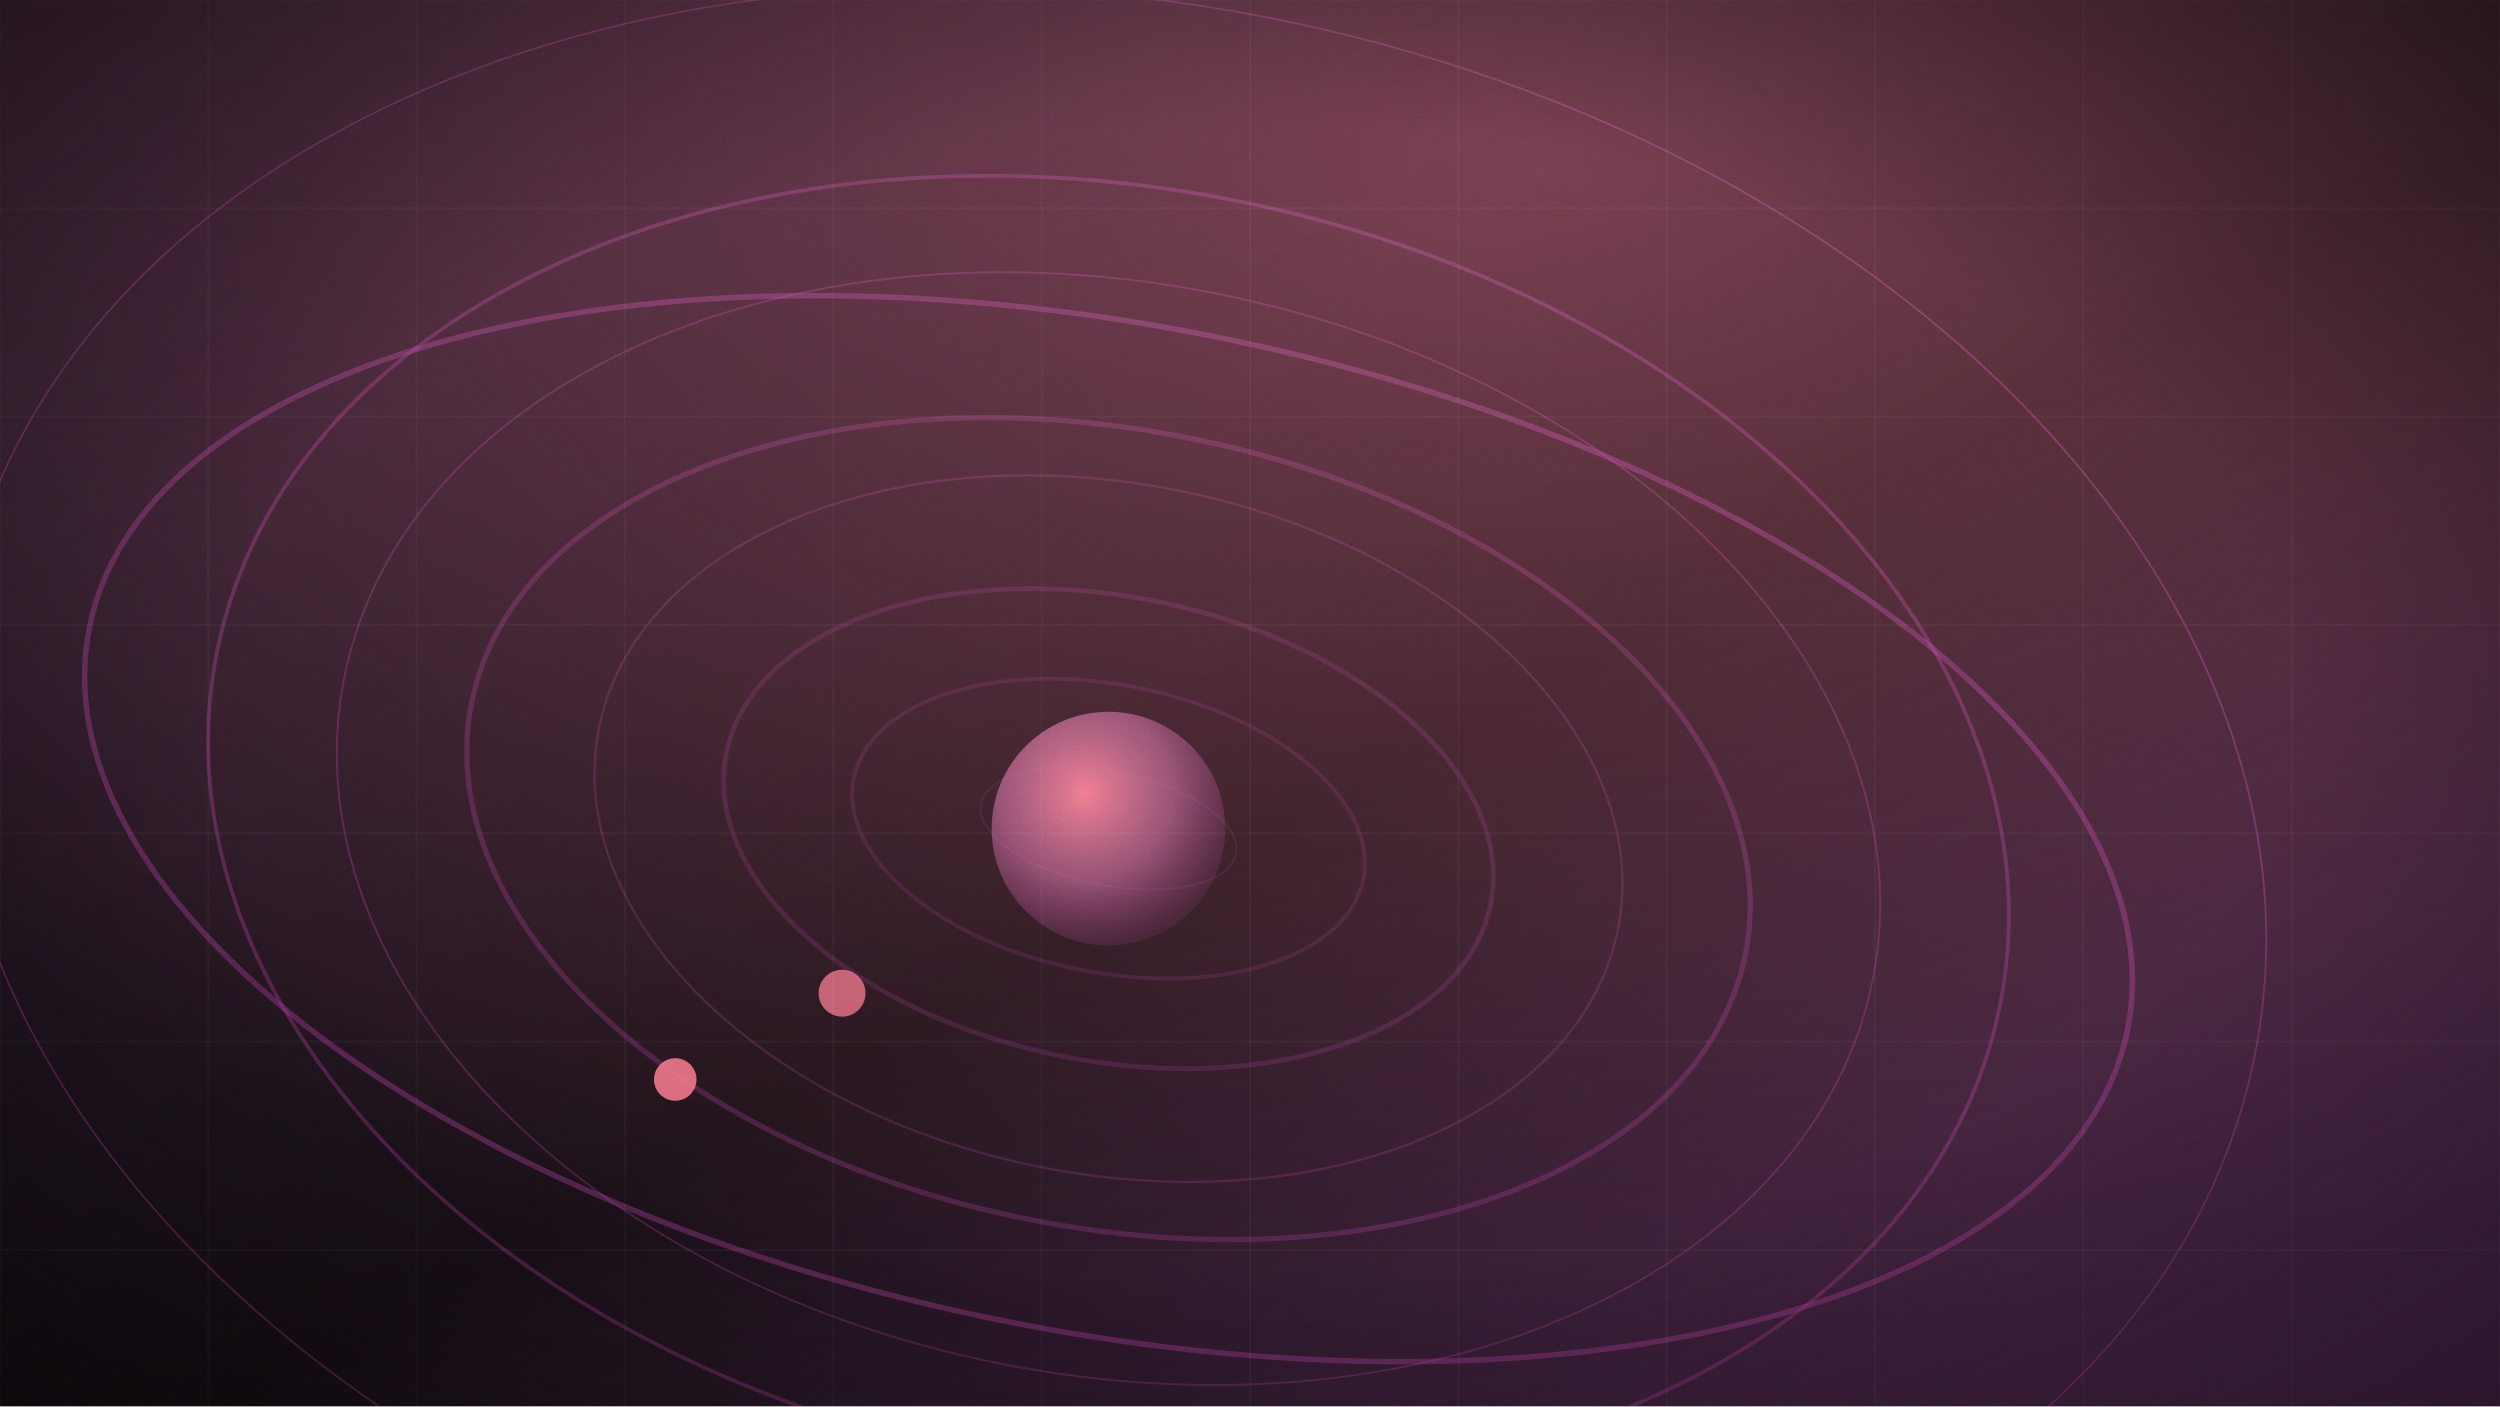
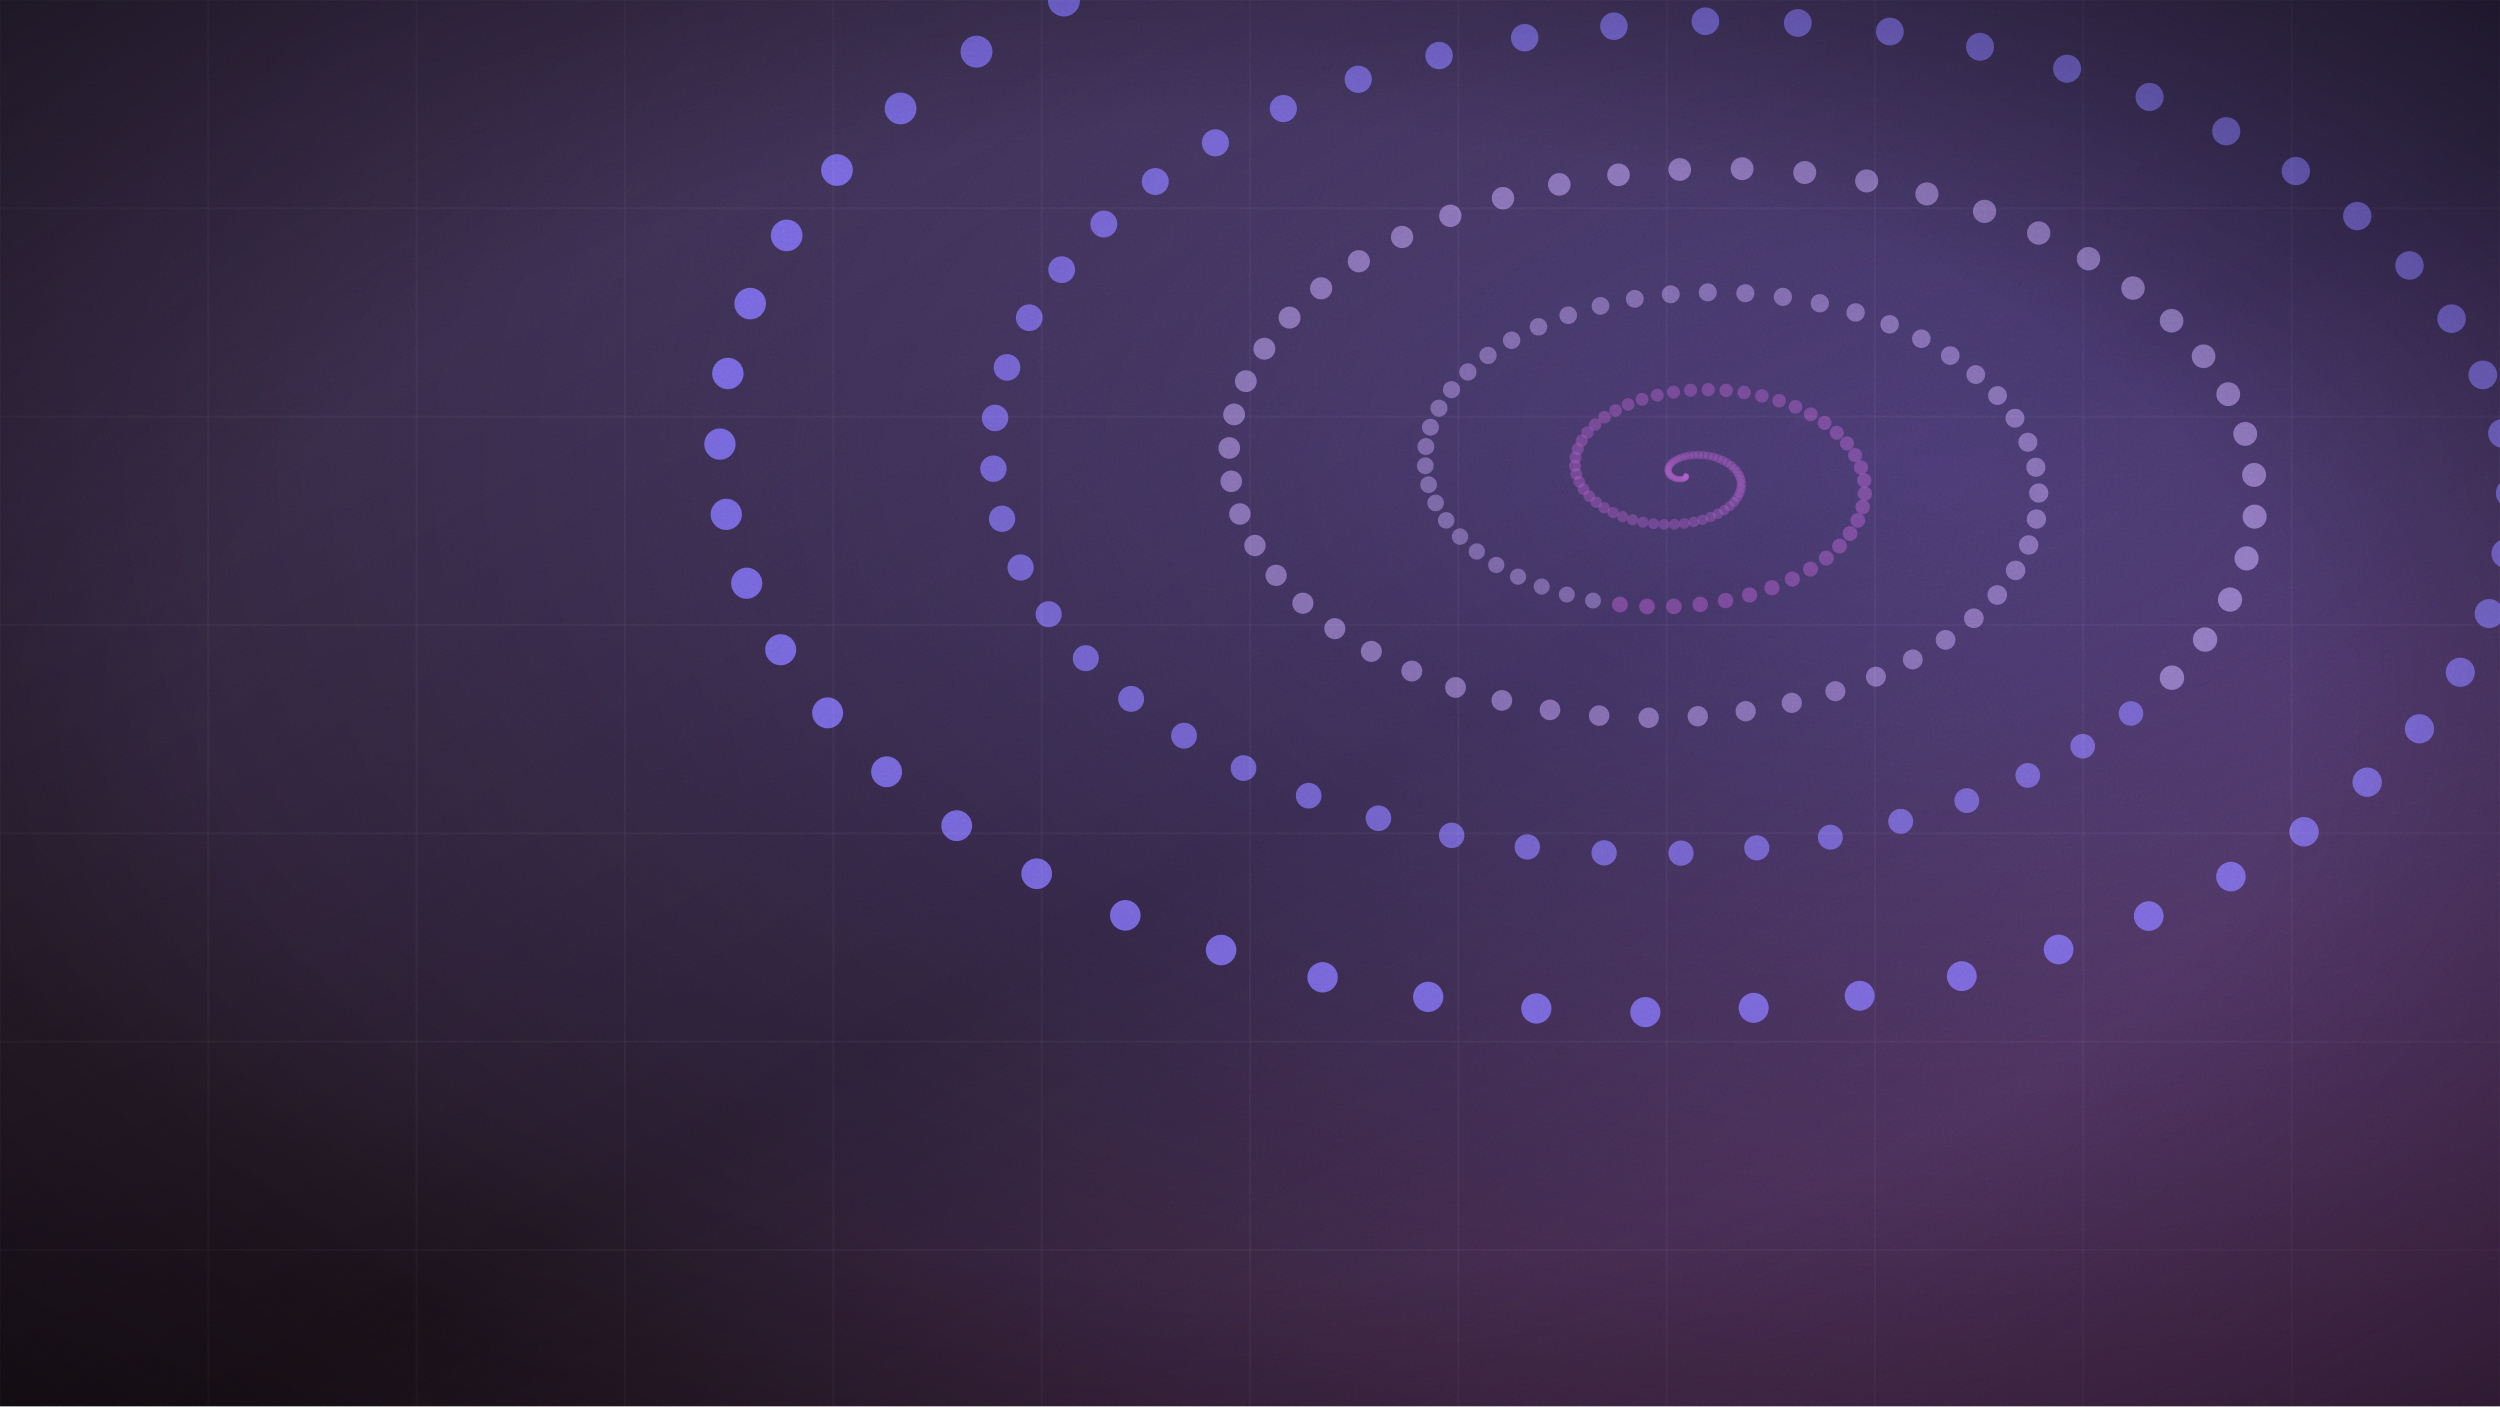
<svg xmlns="http://www.w3.org/2000/svg" viewBox="0 0 1200 675" width="1200" height="675" role="img" aria-label="Abstract cover illustration">
  <defs>
    <linearGradient id="bg" x1="0" y1="0" x2="1" y2="1">
-       <stop offset="0" stop-color="#2d1c30" />
-       <stop offset="0.55" stop-color="#191017" />
-       <stop offset="1" stop-color="#512951" />
+       <stop offset="0" stop-color="#382b45" />
+       <stop offset="0.55" stop-color="#211620" />
+       <stop offset="1" stop-color="#522c52" />
    </linearGradient>
    <radialGradient id="core" cx="0.4" cy="0.35" r="0.75">
-       <stop offset="0" stop-color="#f9768a" stop-opacity="0.95" />
-       <stop offset="0.5" stop-color="#d56da2" stop-opacity="0.55" />
-       <stop offset="1" stop-color="#aa3c99" stop-opacity="0" />
+       <stop offset="0" stop-color="#7868f6" stop-opacity="0.95" />
+       <stop offset="0.5" stop-color="#a488da" stop-opacity="0.55" />
+       <stop offset="1" stop-color="#a546b5" stop-opacity="0" />
    </radialGradient>
-     <radialGradient id="halo" cx="0.61" cy="0.11" r="0.85">
-       <stop offset="0" stop-color="#f9768a" stop-opacity="0.4" />
-       <stop offset="1" stop-color="#f9768a" stop-opacity="0" />
+     <radialGradient id="halo" cx="0.77" cy="0.33" r="0.85">
+       <stop offset="0" stop-color="#7868f6" stop-opacity="0.4" />
+       <stop offset="1" stop-color="#7868f6" stop-opacity="0" />
    </radialGradient>
    <radialGradient id="vig" cx="0.5" cy="0.5" r="0.75">
      <stop offset="0.55" stop-color="#000000" stop-opacity="0" />
      <stop offset="1" stop-color="#000000" stop-opacity="0.55" />
    </radialGradient>
    <filter id="grain" x="0" y="0" width="100%" height="100%">
      <feTurbulence type="fractalNoise" baseFrequency="0.85" numOctaves="3" stitchTiles="stitch" result="t" />
      <feColorMatrix type="saturate" values="0" in="t" result="g" />
    </filter>
    <clipPath id="frame">
      <rect x="0" y="0" width="1200" height="675" />
    </clipPath>
  </defs>
  <rect width="1200" height="675" fill="url(#bg)" />
  <g clip-path="url(#frame)">
-     <g transform="rotate(11.12 532.08 397.74)">
-       <ellipse cx="532.08" cy="397.74" rx="560.89" ry="396.76" fill="none" stroke="#aa3c99" stroke-opacity="0.44" stroke-width="0.85" />
-       <ellipse cx="532.08" cy="397.74" rx="498.57" ry="241.56" fill="none" stroke="#aa3c99" stroke-opacity="0.4" stroke-width="2.65" />
-       <ellipse cx="532.08" cy="397.74" rx="436.25" ry="307.56" fill="none" stroke="#aa3c99" stroke-opacity="0.36" stroke-width="1.8" />
-       <ellipse cx="532.08" cy="397.74" rx="373.93" ry="262" fill="none" stroke="#aa3c99" stroke-opacity="0.33" stroke-width="0.91" />
-       <ellipse cx="532.08" cy="397.74" rx="311.61" ry="191.43" fill="none" stroke="#aa3c99" stroke-opacity="0.29" stroke-width="2.5" />
-       <ellipse cx="532.08" cy="397.74" rx="249.28" ry="165.68" fill="none" stroke="#aa3c99" stroke-opacity="0.25" stroke-width="1.12" />
-       <ellipse cx="532.08" cy="397.74" rx="186.96" ry="111.49" fill="none" stroke="#aa3c99" stroke-opacity="0.21" stroke-width="2.29" />
-       <ellipse cx="532.08" cy="397.74" rx="124.64" ry="69.11" fill="none" stroke="#aa3c99" stroke-opacity="0.18" stroke-width="1.86" />
-       <ellipse cx="532.08" cy="397.74" rx="62.32" ry="27.16" fill="none" stroke="#aa3c99" stroke-opacity="0.14" stroke-width="1.01" />
-     </g>
-     <circle cx="532.08" cy="397.74" r="56.09" fill="url(#core)" />
-     <circle cx="324.12" cy="518.15" r="10.21" fill="#f9768a" fill-opacity="0.85" />
-     <circle cx="404.2" cy="476.73" r="11.25" fill="#f9768a" fill-opacity="0.73" />
+     <circle cx="809.09" cy="228.3" r="1.2" fill="#a546b5" fill-opacity="0.25" />
+     <circle cx="809.13" cy="228.32" r="1.22" fill="#a546b5" fill-opacity="0.25" />
+     <circle cx="809.2" cy="228.36" r="1.24" fill="#a546b5" fill-opacity="0.25" />
+     <circle cx="809.28" cy="228.42" r="1.27" fill="#a546b5" fill-opacity="0.26" />
+     <circle cx="809.35" cy="228.52" r="1.29" fill="#a546b5" fill-opacity="0.26" />
+     <circle cx="809.4" cy="228.64" r="1.31" fill="#a546b5" fill-opacity="0.26" />
+     <circle cx="809.41" cy="228.78" r="1.33" fill="#a546b5" fill-opacity="0.26" />
+     <circle cx="809.38" cy="228.95" r="1.36" fill="#a546b5" fill-opacity="0.26" />
+     <circle cx="809.29" cy="229.12" r="1.38" fill="#a546b5" fill-opacity="0.27" />
+     <circle cx="809.13" cy="229.31" r="1.4" fill="#a546b5" fill-opacity="0.27" />
+     <circle cx="808.89" cy="229.49" r="1.42" fill="#a546b5" fill-opacity="0.27" />
+     <circle cx="808.58" cy="229.67" r="1.45" fill="#a546b5" fill-opacity="0.27" />
+     <circle cx="808.19" cy="229.82" r="1.47" fill="#a546b5" fill-opacity="0.27" />
+     <circle cx="807.72" cy="229.94" r="1.49" fill="#a546b5" fill-opacity="0.28" />
+     <circle cx="807.18" cy="230.03" r="1.51" fill="#a546b5" fill-opacity="0.28" />
+     <circle cx="806.58" cy="230.07" r="1.54" fill="#a546b5" fill-opacity="0.28" />
+     <circle cx="805.92" cy="230.04" r="1.56" fill="#a546b5" fill-opacity="0.28" />
+     <circle cx="805.23" cy="229.96" r="1.58" fill="#a546b5" fill-opacity="0.29" />
+     <circle cx="804.51" cy="229.8" r="1.6" fill="#a546b5" fill-opacity="0.29" />
+     <circle cx="803.8" cy="229.56" r="1.63" fill="#a546b5" fill-opacity="0.29" />
+     <circle cx="803.1" cy="229.24" r="1.65" fill="#a546b5" fill-opacity="0.29" />
+     <circle cx="802.45" cy="228.84" r="1.67" fill="#a546b5" fill-opacity="0.29" />
+     <circle cx="801.86" cy="228.36" r="1.69" fill="#a546b5" fill-opacity="0.3" />
+     <circle cx="801.36" cy="227.79" r="1.72" fill="#a546b5" fill-opacity="0.3" />
+     <circle cx="800.98" cy="227.16" r="1.74" fill="#a546b5" fill-opacity="0.3" />
+     <circle cx="800.73" cy="226.46" r="1.76" fill="#a546b5" fill-opacity="0.3" />
+     <circle cx="800.64" cy="225.7" r="1.78" fill="#a546b5" fill-opacity="0.3" />
+     <circle cx="800.73" cy="224.9" r="1.81" fill="#a546b5" fill-opacity="0.31" />
+     <circle cx="801.01" cy="224.07" r="1.83" fill="#a546b5" fill-opacity="0.31" />
+     <circle cx="801.5" cy="223.24" r="1.85" fill="#a546b5" fill-opacity="0.31" />
+     <circle cx="802.21" cy="222.4" r="1.87" fill="#a546b5" fill-opacity="0.31" />
+     <circle cx="803.14" cy="221.6" r="1.9" fill="#a546b5" fill-opacity="0.31" />
+     <circle cx="804.3" cy="220.84" r="1.92" fill="#a546b5" fill-opacity="0.32" />
+     <circle cx="805.68" cy="220.14" r="1.94" fill="#a546b5" fill-opacity="0.32" />
+     <circle cx="807.26" cy="219.54" r="1.96" fill="#a546b5" fill-opacity="0.32" />
+     <circle cx="809.05" cy="219.04" r="1.99" fill="#a546b5" fill-opacity="0.32" />
+     <circle cx="811" cy="218.67" r="2.01" fill="#a546b5" fill-opacity="0.32" />
+     <circle cx="813.11" cy="218.45" r="2.03" fill="#a546b5" fill-opacity="0.33" />
+     <circle cx="815.34" cy="218.39" r="2.05" fill="#a546b5" fill-opacity="0.33" />
+     <circle cx="817.65" cy="218.51" r="2.08" fill="#a546b5" fill-opacity="0.33" />
+     <circle cx="820.01" cy="218.83" r="2.1" fill="#a546b5" fill-opacity="0.33" />
+     <circle cx="822.37" cy="219.34" r="2.12" fill="#a546b5" fill-opacity="0.34" />
+     <circle cx="824.69" cy="220.05" r="2.14" fill="#a546b5" fill-opacity="0.34" />
+     <circle cx="826.91" cy="220.97" r="2.17" fill="#a546b5" fill-opacity="0.34" />
+     <circle cx="829" cy="222.09" r="2.19" fill="#a546b5" fill-opacity="0.34" />
+     <circle cx="830.89" cy="223.41" r="2.21" fill="#a546b5" fill-opacity="0.34" />
+     <circle cx="832.55" cy="224.91" r="2.23" fill="#a546b5" fill-opacity="0.35" />
+     <circle cx="833.92" cy="226.58" r="2.26" fill="#a546b5" fill-opacity="0.35" />
+     <circle cx="834.95" cy="228.4" r="2.28" fill="#a546b5" fill-opacity="0.35" />
+     <circle cx="835.62" cy="230.35" r="2.3" fill="#a546b5" fill-opacity="0.35" />
+     <circle cx="835.88" cy="232.4" r="2.32" fill="#a546b5" fill-opacity="0.35" />
+     <circle cx="835.7" cy="234.52" r="2.35" fill="#a546b5" fill-opacity="0.36" />
+     <circle cx="835.06" cy="236.67" r="2.37" fill="#a546b5" fill-opacity="0.36" />
+     <circle cx="833.94" cy="238.82" r="2.39" fill="#a546b5" fill-opacity="0.36" />
+     <circle cx="832.33" cy="240.93" r="2.41" fill="#a546b5" fill-opacity="0.36" />
+     <circle cx="830.23" cy="242.96" r="2.44" fill="#a546b5" fill-opacity="0.36" />
+     <circle cx="827.65" cy="244.87" r="2.46" fill="#a546b5" fill-opacity="0.37" />
+     <circle cx="824.61" cy="246.62" r="2.48" fill="#a546b5" fill-opacity="0.37" />
+     <circle cx="821.13" cy="248.17" r="2.5" fill="#a546b5" fill-opacity="0.37" />
+     <circle cx="817.25" cy="249.49" r="2.53" fill="#a546b5" fill-opacity="0.37" />
+     <circle cx="813.01" cy="250.53" r="2.55" fill="#a546b5" fill-opacity="0.37" />
+     <circle cx="808.48" cy="251.26" r="2.57" fill="#a546b5" fill-opacity="0.38" />
+     <circle cx="803.7" cy="251.66" r="2.59" fill="#a546b5" fill-opacity="0.38" />
+     <circle cx="798.75" cy="251.7" r="2.62" fill="#a546b5" fill-opacity="0.38" />
+     <circle cx="793.71" cy="251.36" r="2.64" fill="#a546b5" fill-opacity="0.38" />
+     <circle cx="788.65" cy="250.63" r="2.66" fill="#a546b5" fill-opacity="0.38" />
+     <circle cx="783.67" cy="249.5" r="2.68" fill="#a546b5" fill-opacity="0.39" />
+     <circle cx="778.84" cy="247.97" r="2.71" fill="#a546b5" fill-opacity="0.39" />
+     <circle cx="774.25" cy="246.05" r="2.73" fill="#a546b5" fill-opacity="0.39" />
+     <circle cx="770" cy="243.75" r="2.75" fill="#a546b5" fill-opacity="0.39" />
+     <circle cx="766.17" cy="241.09" r="2.77" fill="#a546b5" fill-opacity="0.4" />
+     <circle cx="762.85" cy="238.09" r="2.8" fill="#a546b5" fill-opacity="0.4" />
+     <circle cx="760.1" cy="234.8" r="2.82" fill="#a546b5" fill-opacity="0.4" />
+     <circle cx="758.01" cy="231.26" r="2.84" fill="#a546b5" fill-opacity="0.4" />
+     <circle cx="756.64" cy="227.5" r="2.86" fill="#a546b5" fill-opacity="0.4" />
+     <circle cx="756.04" cy="223.59" r="2.89" fill="#a546b5" fill-opacity="0.41" />
+     <circle cx="756.25" cy="219.58" r="2.91" fill="#a546b5" fill-opacity="0.41" />
+     <circle cx="757.31" cy="215.53" r="2.93" fill="#a546b5" fill-opacity="0.41" />
+     <circle cx="759.23" cy="211.5" r="2.95" fill="#a546b5" fill-opacity="0.41" />
+     <circle cx="762.02" cy="207.57" r="2.98" fill="#a546b5" fill-opacity="0.41" />
+     <circle cx="765.68" cy="203.8" r="3" fill="#a546b5" fill-opacity="0.42" />
+     <circle cx="770.16" cy="200.26" r="3.02" fill="#a546b5" fill-opacity="0.42" />
+     <circle cx="775.45" cy="197.02" r="3.04" fill="#a546b5" fill-opacity="0.42" />
+     <circle cx="781.48" cy="194.13" r="3.07" fill="#a546b5" fill-opacity="0.42" />
+     <circle cx="788.18" cy="191.66" r="3.09" fill="#a546b5" fill-opacity="0.42" />
+     <circle cx="795.48" cy="189.67" r="3.11" fill="#a546b5" fill-opacity="0.43" />
+     <circle cx="803.28" cy="188.21" r="3.13" fill="#a546b5" fill-opacity="0.43" />
+     <circle cx="811.47" cy="187.32" r="3.16" fill="#a546b5" fill-opacity="0.43" />
+     <circle cx="819.93" cy="187.03" r="3.18" fill="#a546b5" fill-opacity="0.43" />
+     <circle cx="828.55" cy="187.37" r="3.2" fill="#a546b5" fill-opacity="0.43" />
+     <circle cx="837.19" cy="188.37" r="3.22" fill="#a546b5" fill-opacity="0.44" />
+     <circle cx="845.71" cy="190.02" r="3.25" fill="#a546b5" fill-opacity="0.44" />
+     <circle cx="853.97" cy="192.33" r="3.27" fill="#a546b5" fill-opacity="0.44" />
+     <circle cx="861.83" cy="195.29" r="3.29" fill="#a546b5" fill-opacity="0.44" />
+     <circle cx="869.15" cy="198.86" r="3.31" fill="#a546b5" fill-opacity="0.45" />
+     <circle cx="875.8" cy="203.01" r="3.34" fill="#a546b5" fill-opacity="0.45" />
+     <circle cx="881.65" cy="207.7" r="3.36" fill="#a546b5" fill-opacity="0.45" />
+     <circle cx="886.58" cy="212.87" r="3.38" fill="#a546b5" fill-opacity="0.45" />
+     <circle cx="890.48" cy="218.46" r="3.4" fill="#a546b5" fill-opacity="0.45" />
+     <circle cx="893.25" cy="224.39" r="3.43" fill="#a546b5" fill-opacity="0.46" />
+     <circle cx="894.82" cy="230.58" r="3.45" fill="#a546b5" fill-opacity="0.46" />
+     <circle cx="895.11" cy="236.94" r="3.47" fill="#a546b5" fill-opacity="0.46" />
+     <circle cx="894.09" cy="243.37" r="3.49" fill="#a546b5" fill-opacity="0.46" />
+     <circle cx="891.73" cy="249.79" r="3.52" fill="#a546b5" fill-opacity="0.46" />
+     <circle cx="888.01" cy="256.08" r="3.54" fill="#a546b5" fill-opacity="0.47" />
+     <circle cx="882.96" cy="262.14" r="3.56" fill="#a546b5" fill-opacity="0.47" />
+     <circle cx="876.62" cy="267.87" r="3.58" fill="#a546b5" fill-opacity="0.47" />
+     <circle cx="869.03" cy="273.17" r="3.61" fill="#a546b5" fill-opacity="0.47" />
+     <circle cx="860.3" cy="277.95" r="3.63" fill="#a546b5" fill-opacity="0.47" />
+     <circle cx="850.5" cy="282.12" r="3.65" fill="#a546b5" fill-opacity="0.48" />
+     <circle cx="839.78" cy="285.58" r="3.67" fill="#a546b5" fill-opacity="0.48" />
+     <circle cx="828.26" cy="288.27" r="3.7" fill="#a546b5" fill-opacity="0.48" />
+     <circle cx="816.1" cy="290.12" r="3.72" fill="#a546b5" fill-opacity="0.48" />
+     <circle cx="803.47" cy="291.08" r="3.74" fill="#a546b5" fill-opacity="0.48" />
+     <circle cx="790.56" cy="291.11" r="3.76" fill="#a546b5" fill-opacity="0.49" />
+     <circle cx="777.56" cy="290.17" r="3.79" fill="#a546b5" fill-opacity="0.49" />
+     <circle cx="764.66" cy="288.26" r="3.81" fill="#a488da" fill-opacity="0.49" />
+     <circle cx="752.08" cy="285.38" r="3.83" fill="#a488da" fill-opacity="0.49" />
+     <circle cx="740.01" cy="281.55" r="3.85" fill="#a488da" fill-opacity="0.49" />
+     <circle cx="728.66" cy="276.8" r="3.88" fill="#a488da" fill-opacity="0.5" />
+     <circle cx="718.22" cy="271.17" r="3.9" fill="#a488da" fill-opacity="0.5" />
+     <circle cx="708.87" cy="264.73" r="3.92" fill="#a488da" fill-opacity="0.5" />
+     <circle cx="700.81" cy="257.56" r="3.94" fill="#a488da" fill-opacity="0.5" />
+     <circle cx="694.17" cy="249.75" r="3.97" fill="#a488da" fill-opacity="0.51" />
+     <circle cx="689.1" cy="241.41" r="3.99" fill="#a488da" fill-opacity="0.51" />
+     <circle cx="685.73" cy="232.64" r="4.01" fill="#a488da" fill-opacity="0.51" />
+     <circle cx="684.15" cy="223.57" r="4.03" fill="#a488da" fill-opacity="0.51" />
+     <circle cx="684.43" cy="214.34" r="4.06" fill="#a488da" fill-opacity="0.51" />
+     <circle cx="686.61" cy="205.07" r="4.08" fill="#a488da" fill-opacity="0.52" />
+     <circle cx="690.71" cy="195.93" r="4.1" fill="#a488da" fill-opacity="0.52" />
+     <circle cx="696.72" cy="187.04" r="4.12" fill="#a488da" fill-opacity="0.52" />
+     <circle cx="704.59" cy="178.55" r="4.15" fill="#a488da" fill-opacity="0.52" />
+     <circle cx="714.24" cy="170.6" r="4.17" fill="#a488da" fill-opacity="0.52" />
+     <circle cx="725.58" cy="163.33" r="4.19" fill="#a488da" fill-opacity="0.53" />
+     <circle cx="738.47" cy="156.86" r="4.21" fill="#a488da" fill-opacity="0.53" />
+     <circle cx="752.75" cy="151.32" r="4.24" fill="#a488da" fill-opacity="0.53" />
+     <circle cx="768.23" cy="146.81" r="4.26" fill="#a488da" fill-opacity="0.53" />
+     <circle cx="784.71" cy="143.43" r="4.28" fill="#a488da" fill-opacity="0.53" />
+     <circle cx="801.96" cy="141.26" r="4.3" fill="#a488da" fill-opacity="0.54" />
+     <circle cx="819.73" cy="140.35" r="4.33" fill="#a488da" fill-opacity="0.54" />
+     <circle cx="837.76" cy="140.75" r="4.35" fill="#a488da" fill-opacity="0.54" />
+     <circle cx="855.78" cy="142.49" r="4.37" fill="#a488da" fill-opacity="0.54" />
+     <circle cx="873.51" cy="145.57" r="4.39" fill="#a488da" fill-opacity="0.54" />
+     <circle cx="890.69" cy="149.98" r="4.42" fill="#a488da" fill-opacity="0.55" />
+     <circle cx="907.02" cy="155.67" r="4.44" fill="#a488da" fill-opacity="0.55" />
+     <circle cx="922.25" cy="162.59" r="4.46" fill="#a488da" fill-opacity="0.55" />
+     <circle cx="936.12" cy="170.67" r="4.48" fill="#a488da" fill-opacity="0.55" />
+     <circle cx="948.37" cy="179.79" r="4.51" fill="#a488da" fill-opacity="0.56" />
+     <circle cx="958.8" cy="189.86" r="4.53" fill="#a488da" fill-opacity="0.56" />
+     <circle cx="967.19" cy="200.74" r="4.55" fill="#a488da" fill-opacity="0.56" />
+     <circle cx="973.38" cy="212.27" r="4.57" fill="#a488da" fill-opacity="0.56" />
+     <circle cx="977.22" cy="224.29" r="4.6" fill="#a488da" fill-opacity="0.56" />
+     <circle cx="978.61" cy="236.65" r="4.62" fill="#a488da" fill-opacity="0.57" />
+     <circle cx="977.47" cy="249.14" r="4.64" fill="#a488da" fill-opacity="0.57" />
+     <circle cx="973.76" cy="261.59" r="4.66" fill="#a488da" fill-opacity="0.57" />
+     <circle cx="967.48" cy="273.8" r="4.69" fill="#a488da" fill-opacity="0.57" />
+     <circle cx="958.68" cy="285.59" r="4.71" fill="#a488da" fill-opacity="0.57" />
+     <circle cx="947.44" cy="296.76" r="4.73" fill="#a488da" fill-opacity="0.58" />
+     <circle cx="933.87" cy="307.13" r="4.75" fill="#a488da" fill-opacity="0.58" />
+     <circle cx="918.14" cy="316.54" r="4.78" fill="#a488da" fill-opacity="0.58" />
+     <circle cx="900.43" cy="324.8" r="4.8" fill="#a488da" fill-opacity="0.58" />
+     <circle cx="880.98" cy="331.78" r="4.82" fill="#a488da" fill-opacity="0.58" />
+     <circle cx="860.05" cy="337.35" r="4.84" fill="#a488da" fill-opacity="0.59" />
+     <circle cx="837.93" cy="341.38" r="4.87" fill="#a488da" fill-opacity="0.59" />
+     <circle cx="814.92" cy="343.79" r="4.89" fill="#a488da" fill-opacity="0.59" />
+     <circle cx="791.36" cy="344.52" r="4.91" fill="#a488da" fill-opacity="0.59" />
+     <circle cx="767.6" cy="343.5" r="4.93" fill="#a488da" fill-opacity="0.59" />
+     <circle cx="743.99" cy="340.73" r="4.96" fill="#a488da" fill-opacity="0.6" />
+     <circle cx="720.89" cy="336.21" r="4.98" fill="#a488da" fill-opacity="0.6" />
+     <circle cx="698.67" cy="329.98" r="5" fill="#a488da" fill-opacity="0.6" />
+     <circle cx="677.68" cy="322.1" r="5.02" fill="#a488da" fill-opacity="0.6" />
+     <circle cx="658.25" cy="312.65" r="5.05" fill="#a488da" fill-opacity="0.61" />
+     <circle cx="640.73" cy="301.75" r="5.07" fill="#a488da" fill-opacity="0.61" />
+     <circle cx="625.39" cy="289.54" r="5.09" fill="#a488da" fill-opacity="0.61" />
+     <circle cx="612.53" cy="276.17" r="5.11" fill="#a488da" fill-opacity="0.61" />
+     <circle cx="602.38" cy="261.83" r="5.14" fill="#a488da" fill-opacity="0.61" />
+     <circle cx="595.15" cy="246.71" r="5.16" fill="#a488da" fill-opacity="0.62" />
+     <circle cx="591" cy="231.04" r="5.18" fill="#a488da" fill-opacity="0.62" />
+     <circle cx="590.05" cy="215.03" r="5.2" fill="#a488da" fill-opacity="0.62" />
+     <circle cx="592.37" cy="198.92" r="5.23" fill="#a488da" fill-opacity="0.62" />
+     <circle cx="598" cy="182.96" r="5.25" fill="#a488da" fill-opacity="0.62" />
+     <circle cx="606.89" cy="167.39" r="5.27" fill="#a488da" fill-opacity="0.63" />
+     <circle cx="618.99" cy="152.45" r="5.29" fill="#a488da" fill-opacity="0.63" />
+     <circle cx="634.16" cy="138.38" r="5.32" fill="#a488da" fill-opacity="0.63" />
+     <circle cx="652.24" cy="125.4" r="5.34" fill="#a488da" fill-opacity="0.63" />
+     <circle cx="672.99" cy="113.74" r="5.36" fill="#a488da" fill-opacity="0.63" />
+     <circle cx="696.16" cy="103.59" r="5.38" fill="#a488da" fill-opacity="0.64" />
+     <circle cx="721.43" cy="95.13" r="5.41" fill="#a488da" fill-opacity="0.64" />
+     <circle cx="748.46" cy="88.52" r="5.43" fill="#a488da" fill-opacity="0.64" />
+     <circle cx="776.88" cy="83.9" r="5.45" fill="#a488da" fill-opacity="0.64" />
+     <circle cx="806.28" cy="81.36" r="5.47" fill="#a488da" fill-opacity="0.64" />
+     <circle cx="836.22" cy="80.98" r="5.5" fill="#a488da" fill-opacity="0.65" />
+     <circle cx="866.28" cy="82.81" r="5.52" fill="#a488da" fill-opacity="0.65" />
+     <circle cx="896" cy="86.84" r="5.54" fill="#a488da" fill-opacity="0.65" />
+     <circle cx="924.92" cy="93.07" r="5.56" fill="#a488da" fill-opacity="0.65" />
+     <circle cx="952.59" cy="101.44" r="5.59" fill="#a488da" fill-opacity="0.65" />
+     <circle cx="978.58" cy="111.85" r="5.61" fill="#a488da" fill-opacity="0.66" />
+     <circle cx="1002.47" cy="124.17" r="5.63" fill="#a488da" fill-opacity="0.66" />
+     <circle cx="1023.85" cy="138.27" r="5.65" fill="#a488da" fill-opacity="0.66" />
+     <circle cx="1042.38" cy="153.95" r="5.68" fill="#a488da" fill-opacity="0.66" />
+     <circle cx="1057.71" cy="171" r="5.7" fill="#a488da" fill-opacity="0.67" />
+     <circle cx="1069.57" cy="189.2" r="5.72" fill="#a488da" fill-opacity="0.67" />
+     <circle cx="1077.72" cy="208.27" r="5.74" fill="#a488da" fill-opacity="0.67" />
+     <circle cx="1081.98" cy="227.96" r="5.77" fill="#a488da" fill-opacity="0.67" />
+     <circle cx="1082.22" cy="247.98" r="5.79" fill="#a488da" fill-opacity="0.67" />
+     <circle cx="1078.37" cy="268.02" r="5.81" fill="#a488da" fill-opacity="0.68" />
+     <circle cx="1070.43" cy="287.79" r="5.83" fill="#a488da" fill-opacity="0.68" />
+     <circle cx="1058.44" cy="306.98" r="5.86" fill="#a488da" fill-opacity="0.68" />
+     <circle cx="1042.53" cy="325.3" r="5.88" fill="#a488da" fill-opacity="0.68" />
+     <circle cx="1022.88" cy="342.46" r="5.9" fill="#7868f6" fill-opacity="0.68" />
+     <circle cx="999.71" cy="358.18" r="5.92" fill="#7868f6" fill-opacity="0.69" />
+     <circle cx="973.33" cy="372.2" r="5.95" fill="#7868f6" fill-opacity="0.69" />
+     <circle cx="944.07" cy="384.29" r="5.97" fill="#7868f6" fill-opacity="0.69" />
+     <circle cx="912.34" cy="394.23" r="5.99" fill="#7868f6" fill-opacity="0.69" />
+     <circle cx="878.58" cy="401.84" r="6.01" fill="#7868f6" fill-opacity="0.69" />
+     <circle cx="843.25" cy="406.97" r="6.04" fill="#7868f6" fill-opacity="0.7" />
+     <circle cx="806.88" cy="409.51" r="6.06" fill="#7868f6" fill-opacity="0.7" />
+     <circle cx="769.98" cy="409.37" r="6.08" fill="#7868f6" fill-opacity="0.7" />
+     <circle cx="733.11" cy="406.53" r="6.1" fill="#7868f6" fill-opacity="0.7" />
+     <circle cx="696.81" cy="400.97" r="6.13" fill="#7868f6" fill-opacity="0.7" />
+     <circle cx="661.65" cy="392.75" r="6.15" fill="#7868f6" fill-opacity="0.71" />
+     <circle cx="628.17" cy="381.94" r="6.17" fill="#7868f6" fill-opacity="0.71" />
+     <circle cx="596.9" cy="368.68" r="6.19" fill="#7868f6" fill-opacity="0.71" />
+     <circle cx="568.33" cy="353.12" r="6.22" fill="#7868f6" fill-opacity="0.71" />
+     <circle cx="542.95" cy="335.46" r="6.24" fill="#7868f6" fill-opacity="0.72" />
+     <circle cx="521.17" cy="315.94" r="6.26" fill="#7868f6" fill-opacity="0.72" />
+     <circle cx="503.37" cy="294.83" r="6.28" fill="#7868f6" fill-opacity="0.72" />
+     <circle cx="489.89" cy="272.41" r="6.31" fill="#7868f6" fill-opacity="0.72" />
+     <circle cx="480.98" cy="249.01" r="6.33" fill="#7868f6" fill-opacity="0.72" />
+     <circle cx="476.85" cy="224.97" r="6.35" fill="#7868f6" fill-opacity="0.73" />
+     <circle cx="477.63" cy="200.62" r="6.37" fill="#7868f6" fill-opacity="0.73" />
+     <circle cx="483.37" cy="176.35" r="6.4" fill="#7868f6" fill-opacity="0.73" />
+     <circle cx="494.05" cy="152.5" r="6.42" fill="#7868f6" fill-opacity="0.73" />
+     <circle cx="509.6" cy="129.45" r="6.44" fill="#7868f6" fill-opacity="0.73" />
+     <circle cx="529.84" cy="107.54" r="6.46" fill="#7868f6" fill-opacity="0.74" />
+     <circle cx="554.54" cy="87.14" r="6.49" fill="#7868f6" fill-opacity="0.74" />
+     <circle cx="583.38" cy="68.56" r="6.51" fill="#7868f6" fill-opacity="0.74" />
+     <circle cx="616" cy="52.1" r="6.53" fill="#7868f6" fill-opacity="0.74" />
+     <circle cx="651.96" cy="38.05" r="6.55" fill="#7868f6" fill-opacity="0.74" />
+     <circle cx="690.76" cy="26.65" r="6.58" fill="#7868f6" fill-opacity="0.75" />
+     <circle cx="731.86" cy="18.09" r="6.6" fill="#7868f6" fill-opacity="0.75" />
+     <circle cx="774.68" cy="12.57" r="6.62" fill="#7868f6" fill-opacity="0.75" />
+     <circle cx="818.59" cy="10.18" r="6.64" fill="#7868f6" fill-opacity="0.75" />
+     <circle cx="862.96" cy="11.03" r="6.67" fill="#7868f6" fill-opacity="0.75" />
+     <circle cx="907.13" cy="15.12" r="6.69" fill="#7868f6" fill-opacity="0.76" />
+     <circle cx="950.43" cy="22.46" r="6.71" fill="#7868f6" fill-opacity="0.76" />
+     <circle cx="992.2" cy="32.96" r="6.73" fill="#7868f6" fill-opacity="0.76" />
+     <circle cx="1031.8" cy="46.53" r="6.76" fill="#7868f6" fill-opacity="0.76" />
+     <circle cx="1068.6" cy="62.98" r="6.78" fill="#7868f6" fill-opacity="0.76" />
+     <circle cx="1102.01" cy="82.12" r="6.8" fill="#7868f6" fill-opacity="0.77" />
+     <circle cx="1131.5" cy="103.7" r="6.82" fill="#7868f6" fill-opacity="0.77" />
+     <circle cx="1156.56" cy="127.42" r="6.85" fill="#7868f6" fill-opacity="0.77" />
+     <circle cx="1176.76" cy="152.96" r="6.87" fill="#7868f6" fill-opacity="0.77" />
+     <circle cx="1191.75" cy="179.95" r="6.89" fill="#7868f6" fill-opacity="0.78" />
+     <circle cx="1201.21" cy="208.02" r="6.91" fill="#7868f6" fill-opacity="0.78" />
+     <circle cx="1204.95" cy="236.75" r="6.94" fill="#7868f6" fill-opacity="0.78" />
+     <circle cx="1202.83" cy="265.72" r="6.96" fill="#7868f6" fill-opacity="0.78" />
+     <circle cx="1194.82" cy="294.52" r="6.98" fill="#7868f6" fill-opacity="0.78" />
+     <circle cx="1180.94" cy="322.69" r="7" fill="#7868f6" fill-opacity="0.79" />
+     <circle cx="1161.34" cy="349.81" r="7.03" fill="#7868f6" fill-opacity="0.79" />
+     <circle cx="1136.24" cy="375.46" r="7.05" fill="#7868f6" fill-opacity="0.79" />
+     <circle cx="1105.94" cy="399.25" r="7.07" fill="#7868f6" fill-opacity="0.79" />
+     <circle cx="1070.84" cy="420.78" r="7.09" fill="#7868f6" fill-opacity="0.79" />
+     <circle cx="1031.39" cy="439.72" r="7.12" fill="#7868f6" fill-opacity="0.8" />
+     <circle cx="988.13" cy="455.74" r="7.14" fill="#7868f6" fill-opacity="0.8" />
+     <circle cx="941.66" cy="468.56" r="7.16" fill="#7868f6" fill-opacity="0.8" />
+     <circle cx="892.64" cy="477.97" r="7.18" fill="#7868f6" fill-opacity="0.8" />
+     <circle cx="841.77" cy="483.76" r="7.21" fill="#7868f6" fill-opacity="0.8" />
+     <circle cx="789.78" cy="485.83" r="7.23" fill="#7868f6" fill-opacity="0.81" />
+     <circle cx="737.45" cy="484.07" r="7.25" fill="#7868f6" fill-opacity="0.81" />
+     <circle cx="685.54" cy="478.49" r="7.27" fill="#7868f6" fill-opacity="0.81" />
+     <circle cx="634.84" cy="469.1" r="7.3" fill="#7868f6" fill-opacity="0.81" />
+     <circle cx="586.13" cy="456.01" r="7.32" fill="#7868f6" fill-opacity="0.81" />
+     <circle cx="540.15" cy="439.37" r="7.34" fill="#7868f6" fill-opacity="0.82" />
+     <circle cx="497.62" cy="419.39" r="7.36" fill="#7868f6" fill-opacity="0.82" />
+     <circle cx="459.22" cy="396.32" r="7.39" fill="#7868f6" fill-opacity="0.82" />
+     <circle cx="425.58" cy="370.46" r="7.41" fill="#7868f6" fill-opacity="0.82" />
+     <circle cx="397.26" cy="342.18" r="7.43" fill="#7868f6" fill-opacity="0.83" />
+     <circle cx="374.73" cy="311.87" r="7.45" fill="#7868f6" fill-opacity="0.83" />
+     <circle cx="358.41" cy="279.96" r="7.48" fill="#7868f6" fill-opacity="0.83" />
+     <circle cx="348.61" cy="246.9" r="7.5" fill="#7868f6" fill-opacity="0.83" />
+     <circle cx="345.56" cy="213.17" r="7.52" fill="#7868f6" fill-opacity="0.83" />
+     <circle cx="349.38" cy="179.28" r="7.54" fill="#7868f6" fill-opacity="0.84" />
+     <circle cx="360.09" cy="145.72" r="7.57" fill="#7868f6" fill-opacity="0.84" />
+     <circle cx="377.61" cy="113" r="7.59" fill="#7868f6" fill-opacity="0.84" />
+     <circle cx="401.77" cy="81.62" r="7.61" fill="#7868f6" fill-opacity="0.84" />
+     <circle cx="432.27" cy="52.06" r="7.63" fill="#7868f6" fill-opacity="0.84" />
+     <circle cx="468.73" cy="24.79" r="7.66" fill="#7868f6" fill-opacity="0.85" />
+     <circle cx="510.68" cy="0.23" r="7.68" fill="#7868f6" fill-opacity="0.85" />
  </g>
  <rect width="1200" height="675" fill="url(#halo)" style="mix-blend-mode:screen" />
  <g clip-path="url(#frame)">
    <line x1="0" y1="0" x2="0" y2="675" stroke="#ffffff" stroke-opacity="0.035" stroke-width="1" />
    <line x1="100" y1="0" x2="100" y2="675" stroke="#ffffff" stroke-opacity="0.035" stroke-width="1" />
    <line x1="200" y1="0" x2="200" y2="675" stroke="#ffffff" stroke-opacity="0.035" stroke-width="1" />
    <line x1="300" y1="0" x2="300" y2="675" stroke="#ffffff" stroke-opacity="0.035" stroke-width="1" />
    <line x1="400" y1="0" x2="400" y2="675" stroke="#ffffff" stroke-opacity="0.035" stroke-width="1" />
    <line x1="500" y1="0" x2="500" y2="675" stroke="#ffffff" stroke-opacity="0.035" stroke-width="1" />
    <line x1="600" y1="0" x2="600" y2="675" stroke="#ffffff" stroke-opacity="0.035" stroke-width="1" />
    <line x1="700" y1="0" x2="700" y2="675" stroke="#ffffff" stroke-opacity="0.035" stroke-width="1" />
    <line x1="800" y1="0" x2="800" y2="675" stroke="#ffffff" stroke-opacity="0.035" stroke-width="1" />
    <line x1="900" y1="0" x2="900" y2="675" stroke="#ffffff" stroke-opacity="0.035" stroke-width="1" />
    <line x1="1000" y1="0" x2="1000" y2="675" stroke="#ffffff" stroke-opacity="0.035" stroke-width="1" />
    <line x1="1100" y1="0" x2="1100" y2="675" stroke="#ffffff" stroke-opacity="0.035" stroke-width="1" />
    <line x1="1200" y1="0" x2="1200" y2="675" stroke="#ffffff" stroke-opacity="0.035" stroke-width="1" />
    <line x1="0" y1="0" x2="1200" y2="0" stroke="#ffffff" stroke-opacity="0.035" stroke-width="1" />
    <line x1="0" y1="100" x2="1200" y2="100" stroke="#ffffff" stroke-opacity="0.035" stroke-width="1" />
    <line x1="0" y1="200" x2="1200" y2="200" stroke="#ffffff" stroke-opacity="0.035" stroke-width="1" />
    <line x1="0" y1="300" x2="1200" y2="300" stroke="#ffffff" stroke-opacity="0.035" stroke-width="1" />
    <line x1="0" y1="400" x2="1200" y2="400" stroke="#ffffff" stroke-opacity="0.035" stroke-width="1" />
    <line x1="0" y1="500" x2="1200" y2="500" stroke="#ffffff" stroke-opacity="0.035" stroke-width="1" />
    <line x1="0" y1="600" x2="1200" y2="600" stroke="#ffffff" stroke-opacity="0.035" stroke-width="1" />
  </g>
  <rect width="1200" height="675" fill="url(#vig)" />
  <rect width="1200" height="675" filter="url(#grain)" opacity="0.14" style="mix-blend-mode:overlay" />
</svg>
